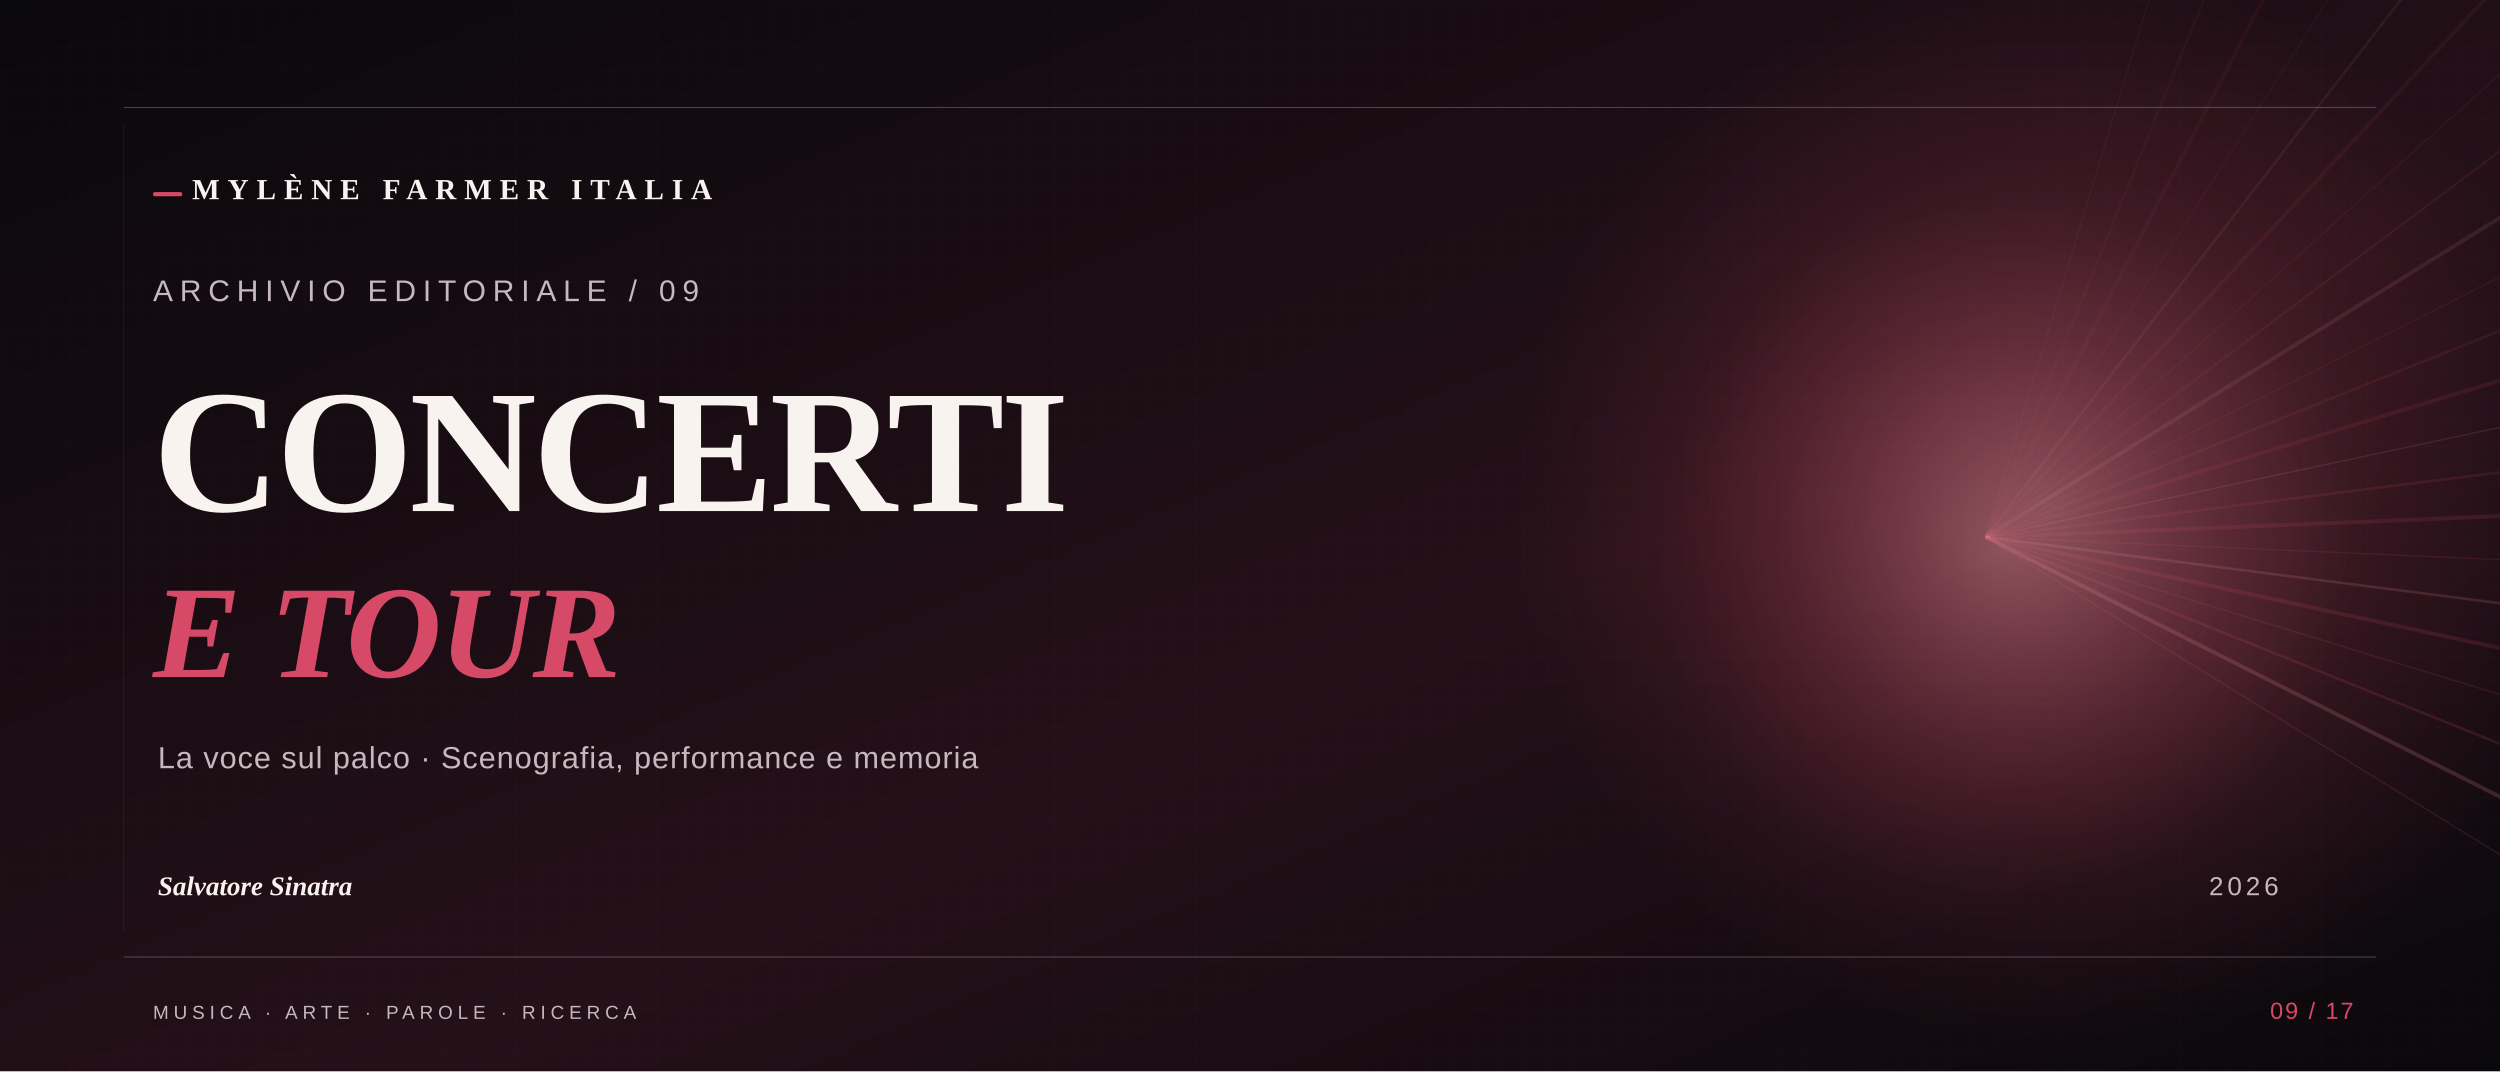
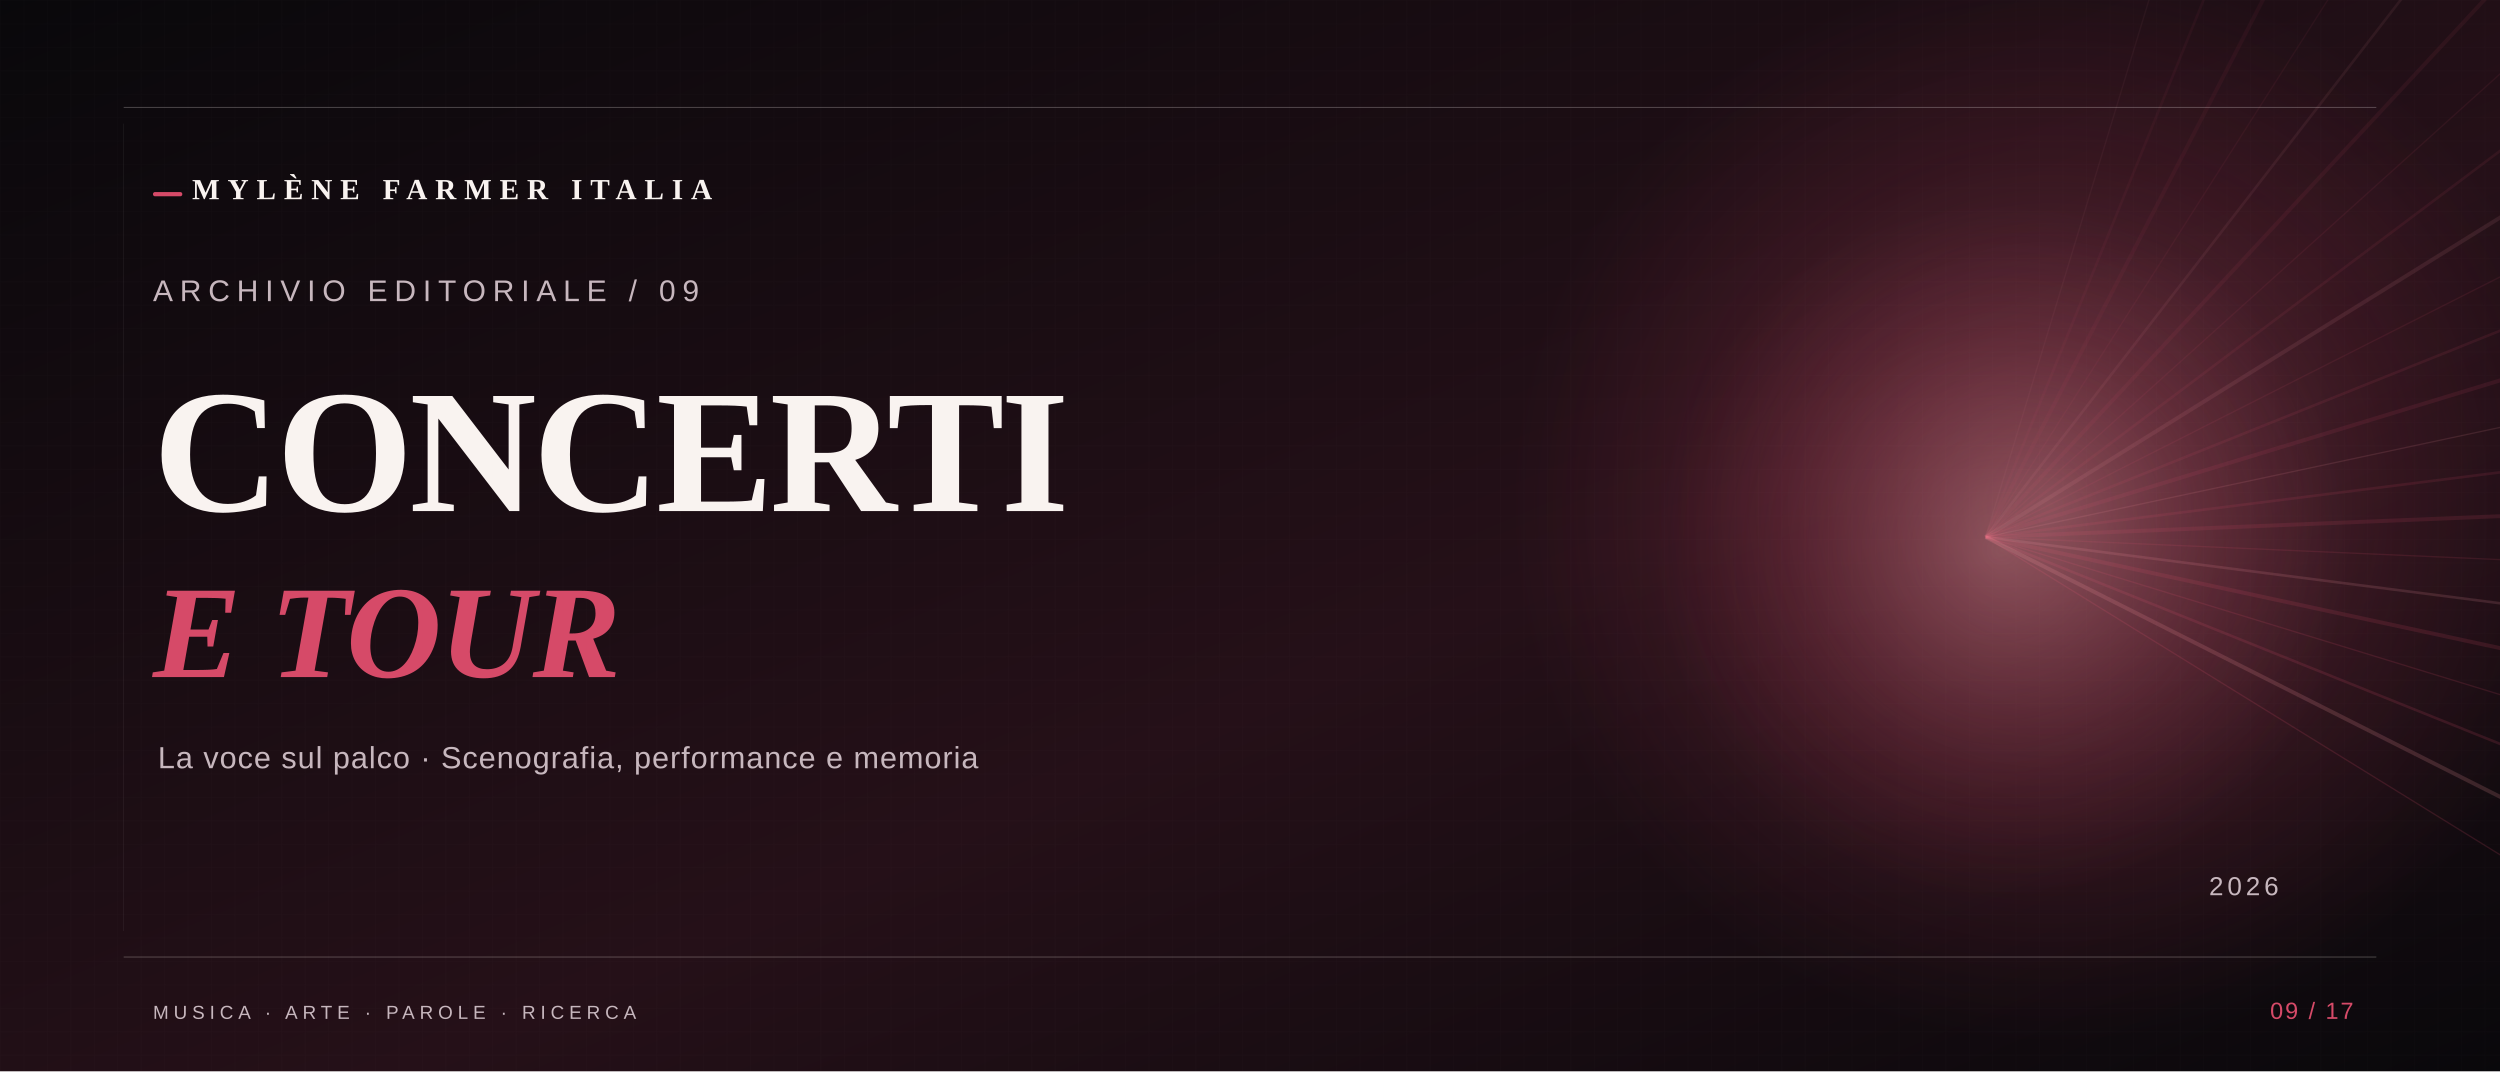
<svg xmlns="http://www.w3.org/2000/svg" width="7680" height="3291" viewBox="0 0 7680 3291" role="img" aria-label="Banner editoriale CONCERTI E TOUR — Mylène Farmer Italia">
  <defs>
    <linearGradient id="base" x1="0" y1="0" x2="1" y2="1">
      <stop offset="0" stop-color="#09080b" />
      <stop offset=".58" stop-color="#251018" />
      <stop offset="1" stop-color="#09080b" />
    </linearGradient>
    <radialGradient id="orb" cx="50%" cy="50%" r="50%">
      <stop offset="0" stop-color="#ff9fa9" stop-opacity=".55" />
      <stop offset=".65" stop-color="#d64a68" stop-opacity=".19" />
      <stop offset="1" stop-color="#d64a68" stop-opacity="0" />
    </radialGradient>
    <linearGradient id="ribbon" x1="0" y1="0" x2="1" y2="1">
      <stop offset="0" stop-color="#d64a68" stop-opacity="0" />
      <stop offset=".5" stop-color="#d64a68" stop-opacity=".75" />
      <stop offset="1" stop-color="#ff9fa9" stop-opacity="0" />
    </linearGradient>
    <pattern id="micro" width="72" height="72" patternUnits="userSpaceOnUse">
      <path d="M72 0H0V72" fill="none" stroke="#f9f3f0" stroke-width="1" opacity=".045" />
    </pattern>
  </defs>
  <rect width="7680" height="3291" fill="url(#base)" />
  <rect width="7680" height="3291" fill="url(#micro)" />
  <circle cx="6300" cy="1550" r="1660" fill="url(#orb)" opacity=".62" />
  <path d="M 6100 1650 L 7060 -1508" stroke="#ff9fa9" stroke-width="4" opacity="0.050" />
  <path d="M 6100 1650 L 7328 -1377" stroke="#d64a68" stroke-width="8" opacity="0.056" />
  <path d="M 6100 1650 L 7585 -1228" stroke="#d64a68" stroke-width="12" opacity="0.062" />
  <path d="M 6100 1650 L 7828 -1063" stroke="#d64a68" stroke-width="4" opacity="0.068" />
  <path d="M 6100 1650 L 8056 -882" stroke="#ff9fa9" stroke-width="8" opacity="0.074" />
  <path d="M 6100 1650 L 8269 -687" stroke="#d64a68" stroke-width="12" opacity="0.080" />
  <path d="M 6100 1650 L 8464 -479" stroke="#d64a68" stroke-width="4" opacity="0.086" />
  <path d="M 6100 1650 L 8641 -258" stroke="#d64a68" stroke-width="8" opacity="0.092" />
  <path d="M 6100 1650 L 8798 -26" stroke="#ff9fa9" stroke-width="12" opacity="0.098" />
  <path d="M 6100 1650 L 8935 216" stroke="#d64a68" stroke-width="4" opacity="0.104" />
  <path d="M 6100 1650 L 9051 466" stroke="#d64a68" stroke-width="8" opacity="0.110" />
  <path d="M 6100 1650 L 9146 722" stroke="#d64a68" stroke-width="12" opacity="0.116" />
  <path d="M 6100 1650 L 9218 985" stroke="#ff9fa9" stroke-width="4" opacity="0.122" />
  <path d="M 6100 1650 L 9268 1251" stroke="#d64a68" stroke-width="8" opacity="0.128" />
  <path d="M 6100 1650 L 9295 1520" stroke="#d64a68" stroke-width="12" opacity="0.134" />
  <path d="M 6100 1650 L 9299 1790" stroke="#d64a68" stroke-width="4" opacity="0.140" />
  <path d="M 6100 1650 L 9280 2059" stroke="#ff9fa9" stroke-width="8" opacity="0.146" />
  <path d="M 6100 1650 L 9237 2327" stroke="#d64a68" stroke-width="12" opacity="0.152" />
  <path d="M 6100 1650 L 9173 2591" stroke="#d64a68" stroke-width="4" opacity="0.158" />
  <path d="M 6100 1650 L 9085 2850" stroke="#d64a68" stroke-width="8" opacity="0.164" />
  <path d="M 6100 1650 L 8976 3102" stroke="#ff9fa9" stroke-width="12" opacity="0.170" />
  <path d="M 6100 1650 L 8846 3346" stroke="#d64a68" stroke-width="4" opacity="0.176" />
  <ellipse cx="6150" cy="1690" rx="1060" ry="1060" fill="url(#orb)" opacity=".5" />
  <path d="M 380 330 H 7300" stroke="#f9f3f0" stroke-width="3" opacity=".26" />
  <path d="M 380 2940 H 7300" stroke="#f9f3f0" stroke-width="3" opacity=".26" />
  <path d="M 380 380 V 2860" stroke="#f9f3f0" stroke-width="2" opacity=".08" />
  <rect x="470" y="590" width="90" height="13" rx="6" fill="#d64a68" />
  <text x="590" y="612" fill="#f9f3f0" font-family="Times New Roman, Liberation Serif, serif" font-weight="700" font-size="90" letter-spacing="24">MYLÈNE FARMER ITALIA</text>
  <text x="470" y="925" fill="#c7b7be" font-family="Arial, Helvetica, sans-serif" font-size="92" letter-spacing="21">ARCHIVIO EDITORIALE  /  09</text>
  <text x="470" y="1570" fill="#f9f3f0" font-family="Times New Roman, Liberation Serif, serif" font-weight="700" font-size="540" letter-spacing="-11">CONCERTI</text>
  <text x="470" y="2080" fill="#d64a68" font-family="Times New Roman, Liberation Serif, serif" font-weight="700" font-style="italic" font-size="405" letter-spacing="-6">E TOUR</text>
  <text x="485" y="2360" fill="#c7b7be" font-family="Arial, Helvetica, sans-serif" font-size="94" letter-spacing="3">La voce sul palco · Scenografia, performance e memoria</text>
-   <text x="485" y="2750" fill="#f9f3f0" font-family="Times New Roman, Liberation Serif, serif" font-size="83" font-style="italic" font-weight="700">Salvatore Sinatra</text>
  <text x="7000" y="2750" text-anchor="end" fill="#c7b7be" font-family="Arial, Helvetica, sans-serif" font-size="80" letter-spacing="12">2026</text>
  <text x="470" y="3130" fill="#c7b7be" font-family="Arial, Helvetica, sans-serif" font-size="58" letter-spacing="15">MUSICA  ·  ARTE  ·  PAROLE  ·  RICERCA</text>
  <text x="7230" y="3130" text-anchor="end" fill="#d64a68" font-family="Arial, Helvetica, sans-serif" font-size="72" letter-spacing="6">09 / 17</text>
</svg>
